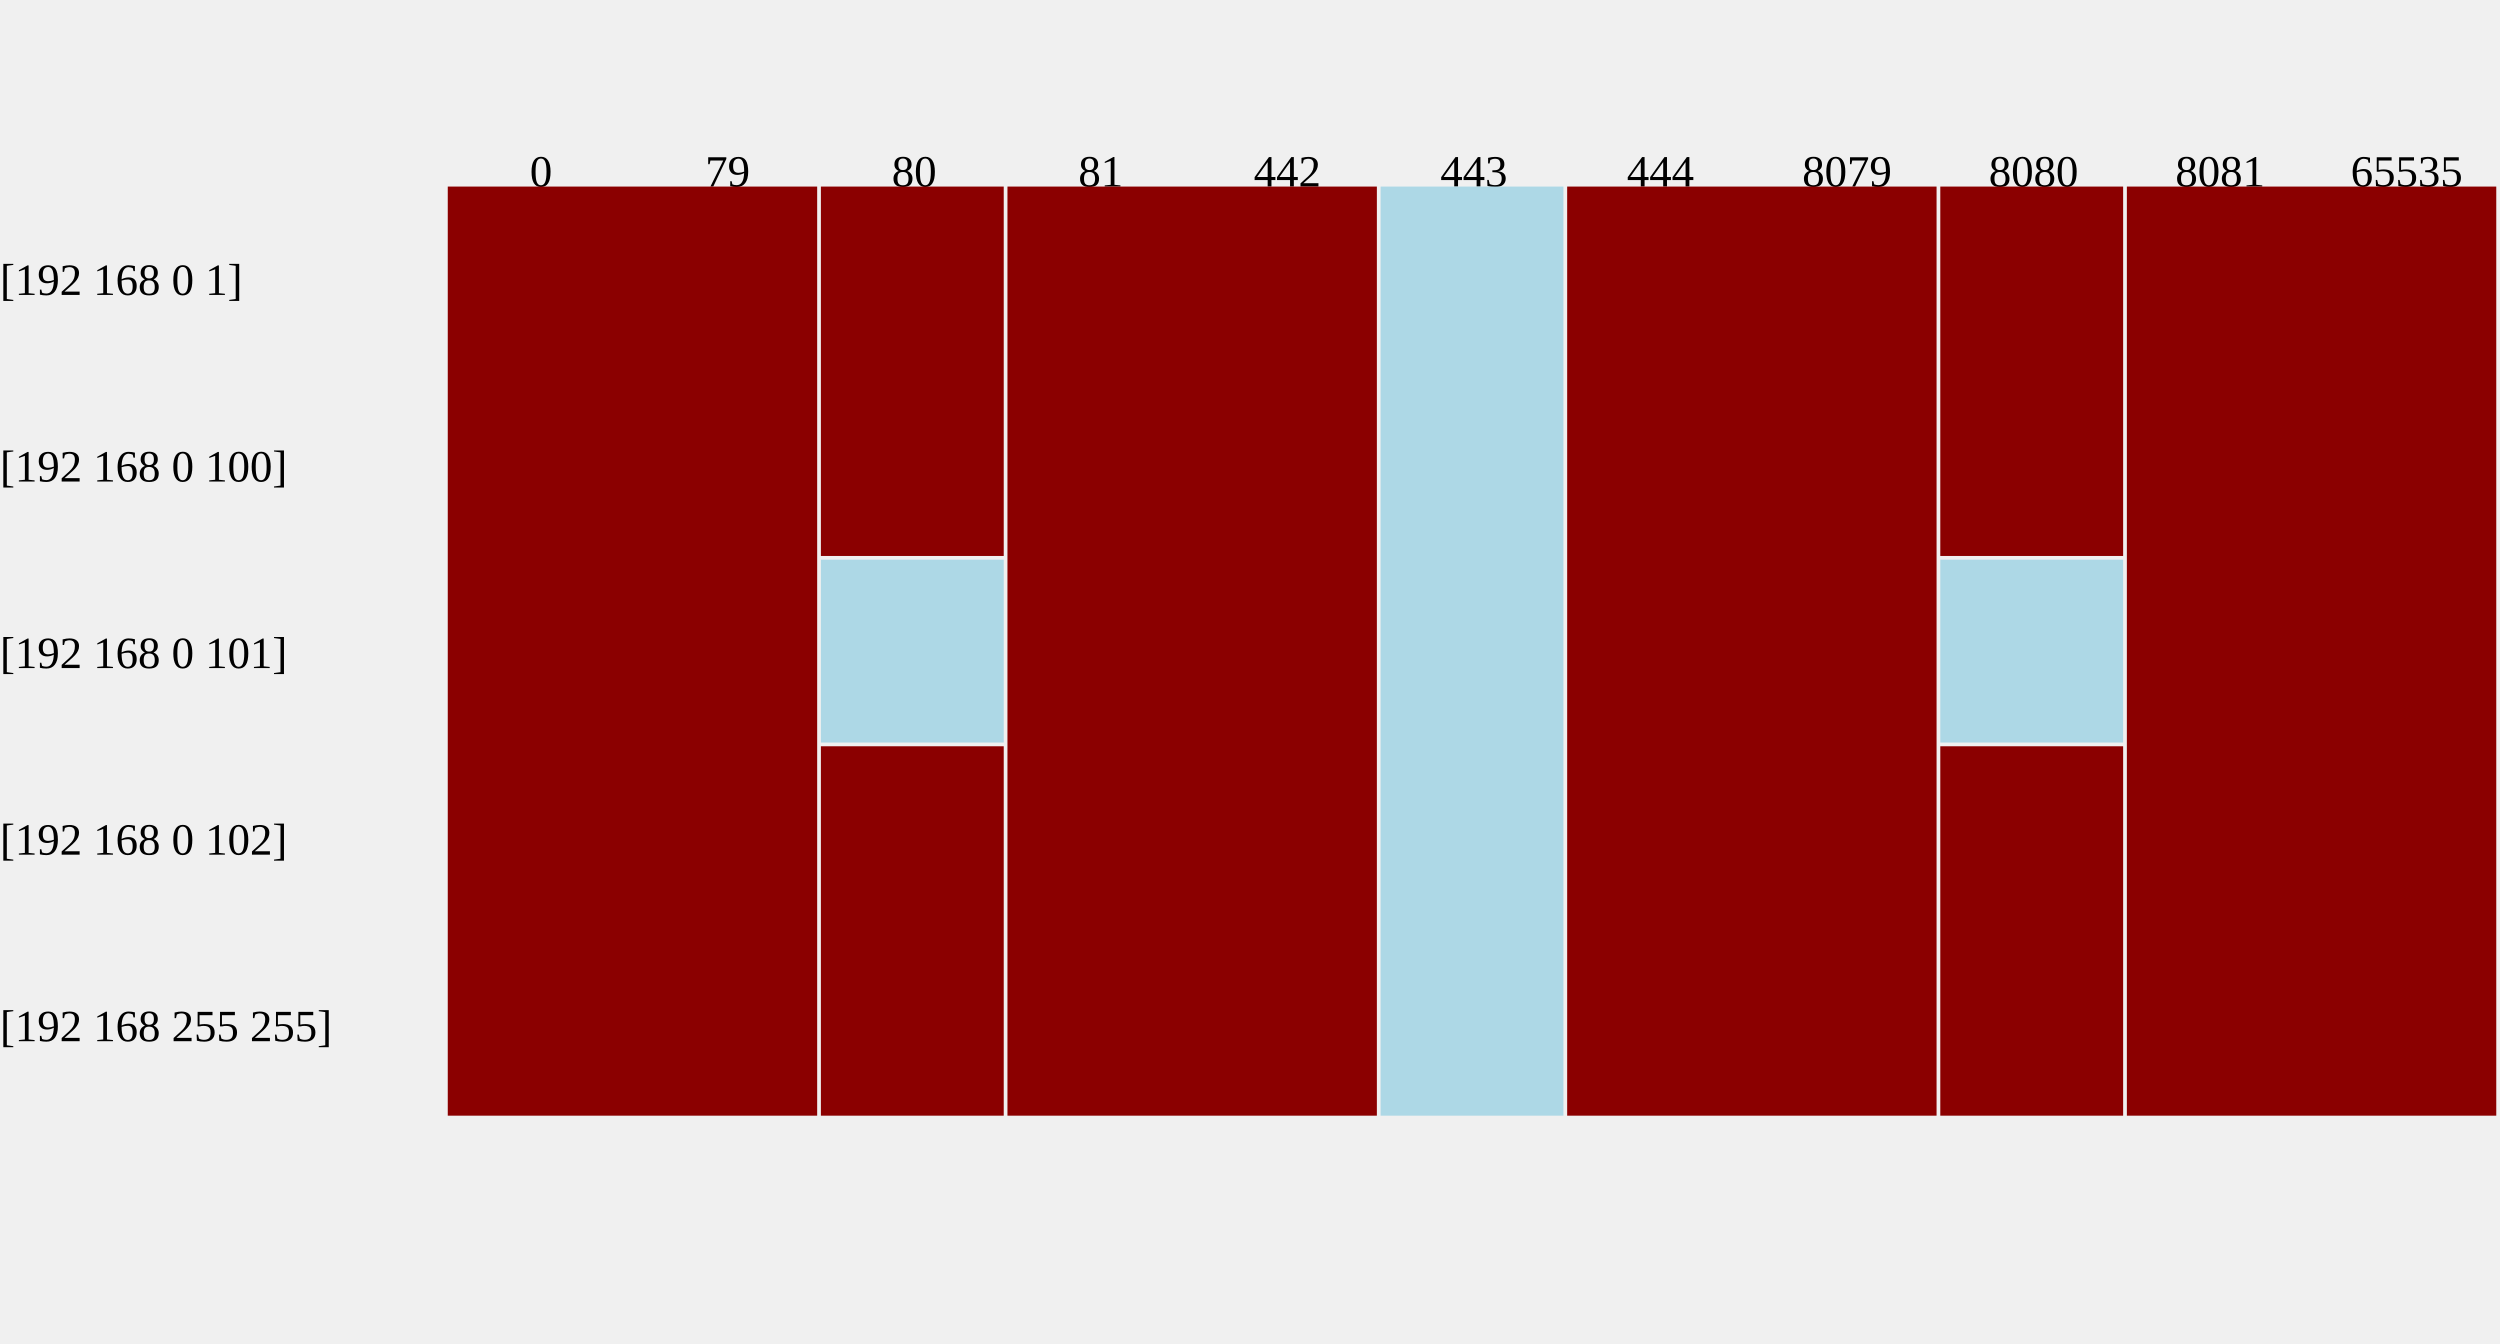
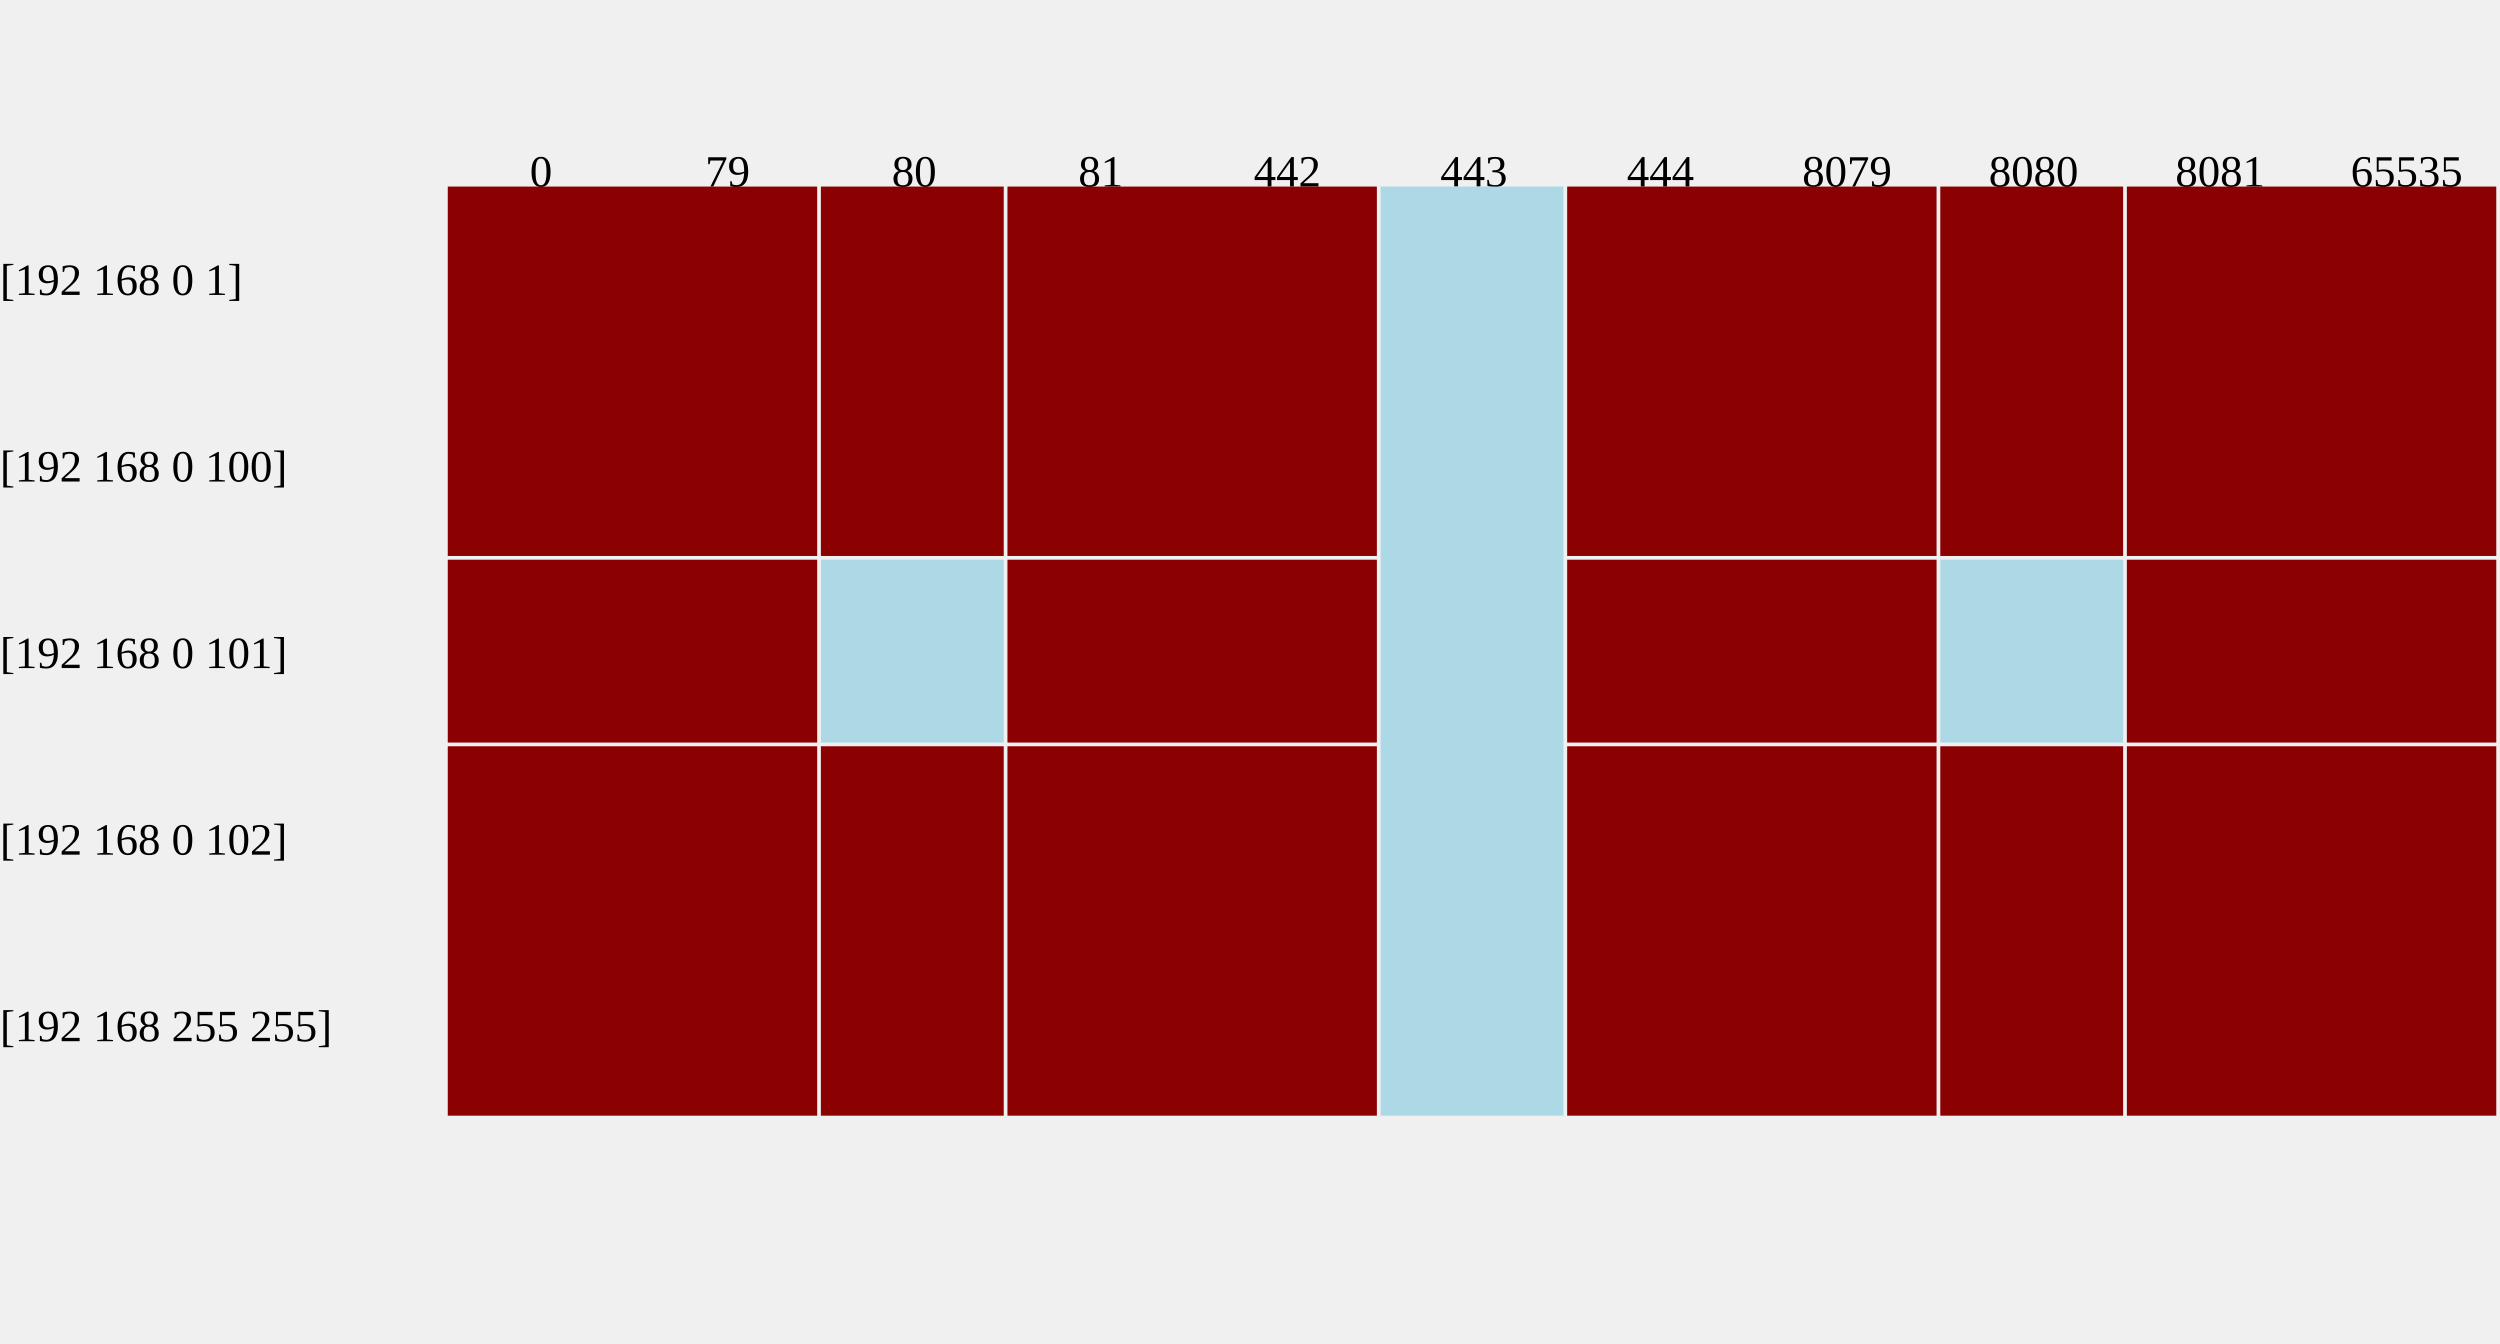
<svg xmlns="http://www.w3.org/2000/svg" width="670" height="360">
  <style type="text/css">

rect.allow{fill:lightblue}
rect.block{fill:darkred}
rect.allow.onmouse{fill:lightcyan}
rect.block.onmouse{fill:red}
rect:hover{stroke:green}
@media (prefers-color-scheme: dark) {
    :root {
        background-color: black;
        fill: white;
    }
}


</style>
  <text x="0" y="75" style="font-size:12px; dominant-baseline:central">[192 168 0 1]</text>
  <text x="0" y="125" style="font-size:12px; dominant-baseline:central">[192 168 0 100]</text>
  <text x="0" y="175" style="font-size:12px; dominant-baseline:central">[192 168 0 101]</text>
  <text x="0" y="225" style="font-size:12px; dominant-baseline:central">[192 168 0 102]</text>
  <text x="0" y="275" style="font-size:12px; dominant-baseline:central">[192 168 255 255]</text>
  <text x="145" y="50" style="font-size:12px; text-anchor:middle">0</text>
  <text x="195" y="50" style="font-size:12px; text-anchor:middle">79</text>
  <text x="245" y="50" style="font-size:12px; text-anchor:middle">80</text>
  <text x="295" y="50" style="font-size:12px; text-anchor:middle">81</text>
  <text x="345" y="50" style="font-size:12px; text-anchor:middle">442</text>
  <text x="395" y="50" style="font-size:12px; text-anchor:middle">443</text>
  <text x="445" y="50" style="font-size:12px; text-anchor:middle">444</text>
  <text x="495" y="50" style="font-size:12px; text-anchor:middle">8079</text>
  <text x="545" y="50" style="font-size:12px; text-anchor:middle">8080</text>
  <text x="595" y="50" style="font-size:12px; text-anchor:middle">8081</text>
  <text x="645" y="50" style="font-size:12px; text-anchor:middle">65535</text>
  <text x="120" y="312" style="font-size:12px" class="wfw-name" />
  <text x="120" y="324" style="font-size:12px" class="wfw-desc" />
  <text x="120" y="336" style="font-size:12px" class="wfw-allow" />
  <text x="120" y="348" style="font-size:12px" class="wfw-ip" />
  <text x="120" y="360" style="font-size:12px" class="wfw-port" />
  <g transform="translate(120,50)">
-     <rect x="400" y="150" width="49" height="99" class="rule-3 block " wfw-name="deny TCP from 192.168.(Except: IP of allow HTTP from .0.101)" wfw-desc="3rd priority" wfw-allow="block" wfw-ip="192.168.0.1-192.168.0.100,192.168.0.102-192.168.255.255" wfw-port="80,8080" />
-     <rect x="400" y="0" width="49" height="99" class="rule-3 block " wfw-name="deny TCP from 192.168.(Except: IP of allow HTTP from .0.101)" wfw-desc="3rd priority" wfw-allow="block" wfw-ip="192.168.0.1-192.168.0.100,192.168.0.102-192.168.255.255" wfw-port="80,8080" />
-     <rect x="100" y="150" width="49" height="99" class="rule-3 block " wfw-name="deny TCP from 192.168.(Except: IP of allow HTTP from .0.101)" wfw-desc="3rd priority" wfw-allow="block" wfw-ip="192.168.0.1-192.168.0.100,192.168.0.102-192.168.255.255" wfw-port="80,8080" />
-     <rect x="100" y="0" width="49" height="99" class="rule-3 block " wfw-name="deny TCP from 192.168.(Except: IP of allow HTTP from .0.101)" wfw-desc="3rd priority" wfw-allow="block" wfw-ip="192.168.0.1-192.168.0.100,192.168.0.102-192.168.255.255" wfw-port="80,8080" />
-     <rect x="450" y="0" width="99" height="249" class="rule-2 block " wfw-name="deny TCP from 192.168.(Except: Port of allow HTTP from .0.101)" wfw-desc="3rd priority" wfw-allow="block" wfw-ip="192.168.0.1-192.168.255.255" wfw-port="0-79,81-442,444-8079,8081-65535" />
-     <rect x="300" y="0" width="99" height="249" class="rule-2 block " wfw-name="deny TCP from 192.168.(Except: Port of allow HTTP from .0.101)" wfw-desc="3rd priority" wfw-allow="block" wfw-ip="192.168.0.1-192.168.255.255" wfw-port="0-79,81-442,444-8079,8081-65535" />
-     <rect x="150" y="0" width="99" height="249" class="rule-2 block " wfw-name="deny TCP from 192.168.(Except: Port of allow HTTP from .0.101)" wfw-desc="3rd priority" wfw-allow="block" wfw-ip="192.168.0.1-192.168.255.255" wfw-port="0-79,81-442,444-8079,8081-65535" />
-     <rect x="0" y="0" width="99" height="249" class="rule-2 block " wfw-name="deny TCP from 192.168.(Except: Port of allow HTTP from .0.101)" wfw-desc="3rd priority" wfw-allow="block" wfw-ip="192.168.0.1-192.168.255.255" wfw-port="0-79,81-442,444-8079,8081-65535" />
+     <rect x="400" y="150" width="49" height="99" class="rule-3 block " wfw-name="deny TCP from 192.168.(Except: Port of allow HTTP from .0.101)" wfw-desc="3rd priority" wfw-allow="block" wfw-ip="192.168.0.1-192.168.0.100,192.168.0.102-192.168.255.255" wfw-port="80,8080" />
+     <rect x="400" y="0" width="49" height="99" class="rule-3 block " wfw-name="deny TCP from 192.168.(Except: Port of allow HTTP from .0.101)" wfw-desc="3rd priority" wfw-allow="block" wfw-ip="192.168.0.1-192.168.0.100,192.168.0.102-192.168.255.255" wfw-port="80,8080" />
+     <rect x="100" y="150" width="49" height="99" class="rule-3 block " wfw-name="deny TCP from 192.168.(Except: Port of allow HTTP from .0.101)" wfw-desc="3rd priority" wfw-allow="block" wfw-ip="192.168.0.1-192.168.0.100,192.168.0.102-192.168.255.255" wfw-port="80,8080" />
+     <rect x="100" y="0" width="49" height="99" class="rule-3 block " wfw-name="deny TCP from 192.168.(Except: Port of allow HTTP from .0.101)" wfw-desc="3rd priority" wfw-allow="block" wfw-ip="192.168.0.1-192.168.0.100,192.168.0.102-192.168.255.255" wfw-port="80,8080" />
+     <rect x="450" y="150" width="99" height="99" class="rule-2 block " wfw-name="deny TCP from 192.168.(Except: Port of allow HTTP from .0.101)" wfw-desc="3rd priority" wfw-allow="block" wfw-ip="192.168.0.1-192.168.0.100,192.168.0.101,192.168.0.102-192.168.255.255" wfw-port="0-79,81-442,444-8079,8081-65535" />
+     <rect x="450" y="100" width="99" height="49" class="rule-2 block " wfw-name="deny TCP from 192.168.(Except: Port of allow HTTP from .0.101)" wfw-desc="3rd priority" wfw-allow="block" wfw-ip="192.168.0.1-192.168.0.100,192.168.0.101,192.168.0.102-192.168.255.255" wfw-port="0-79,81-442,444-8079,8081-65535" />
+     <rect x="450" y="0" width="99" height="99" class="rule-2 block " wfw-name="deny TCP from 192.168.(Except: Port of allow HTTP from .0.101)" wfw-desc="3rd priority" wfw-allow="block" wfw-ip="192.168.0.1-192.168.0.100,192.168.0.101,192.168.0.102-192.168.255.255" wfw-port="0-79,81-442,444-8079,8081-65535" />
+     <rect x="300" y="150" width="99" height="99" class="rule-2 block " wfw-name="deny TCP from 192.168.(Except: Port of allow HTTP from .0.101)" wfw-desc="3rd priority" wfw-allow="block" wfw-ip="192.168.0.1-192.168.0.100,192.168.0.101,192.168.0.102-192.168.255.255" wfw-port="0-79,81-442,444-8079,8081-65535" />
+     <rect x="300" y="100" width="99" height="49" class="rule-2 block " wfw-name="deny TCP from 192.168.(Except: Port of allow HTTP from .0.101)" wfw-desc="3rd priority" wfw-allow="block" wfw-ip="192.168.0.1-192.168.0.100,192.168.0.101,192.168.0.102-192.168.255.255" wfw-port="0-79,81-442,444-8079,8081-65535" />
+     <rect x="300" y="0" width="99" height="99" class="rule-2 block " wfw-name="deny TCP from 192.168.(Except: Port of allow HTTP from .0.101)" wfw-desc="3rd priority" wfw-allow="block" wfw-ip="192.168.0.1-192.168.0.100,192.168.0.101,192.168.0.102-192.168.255.255" wfw-port="0-79,81-442,444-8079,8081-65535" />
+     <rect x="150" y="150" width="99" height="99" class="rule-2 block " wfw-name="deny TCP from 192.168.(Except: Port of allow HTTP from .0.101)" wfw-desc="3rd priority" wfw-allow="block" wfw-ip="192.168.0.1-192.168.0.100,192.168.0.101,192.168.0.102-192.168.255.255" wfw-port="0-79,81-442,444-8079,8081-65535" />
+     <rect x="150" y="100" width="99" height="49" class="rule-2 block " wfw-name="deny TCP from 192.168.(Except: Port of allow HTTP from .0.101)" wfw-desc="3rd priority" wfw-allow="block" wfw-ip="192.168.0.1-192.168.0.100,192.168.0.101,192.168.0.102-192.168.255.255" wfw-port="0-79,81-442,444-8079,8081-65535" />
+     <rect x="150" y="0" width="99" height="99" class="rule-2 block " wfw-name="deny TCP from 192.168.(Except: Port of allow HTTP from .0.101)" wfw-desc="3rd priority" wfw-allow="block" wfw-ip="192.168.0.1-192.168.0.100,192.168.0.101,192.168.0.102-192.168.255.255" wfw-port="0-79,81-442,444-8079,8081-65535" />
+     <rect x="0" y="150" width="99" height="99" class="rule-2 block " wfw-name="deny TCP from 192.168.(Except: Port of allow HTTP from .0.101)" wfw-desc="3rd priority" wfw-allow="block" wfw-ip="192.168.0.1-192.168.0.100,192.168.0.101,192.168.0.102-192.168.255.255" wfw-port="0-79,81-442,444-8079,8081-65535" />
+     <rect x="0" y="100" width="99" height="49" class="rule-2 block " wfw-name="deny TCP from 192.168.(Except: Port of allow HTTP from .0.101)" wfw-desc="3rd priority" wfw-allow="block" wfw-ip="192.168.0.1-192.168.0.100,192.168.0.101,192.168.0.102-192.168.255.255" wfw-port="0-79,81-442,444-8079,8081-65535" />
+     <rect x="0" y="0" width="99" height="99" class="rule-2 block " wfw-name="deny TCP from 192.168.(Except: Port of allow HTTP from .0.101)" wfw-desc="3rd priority" wfw-allow="block" wfw-ip="192.168.0.1-192.168.0.100,192.168.0.101,192.168.0.102-192.168.255.255" wfw-port="0-79,81-442,444-8079,8081-65535" />
    <rect x="400" y="100" width="49" height="49" class="rule-1 allow " wfw-name="allow HTTP from .0.101" wfw-desc="2nd priority" wfw-allow="allow" wfw-ip="192.168.0.101" wfw-port="80,8080" />
    <rect x="100" y="100" width="49" height="49" class="rule-1 allow " wfw-name="allow HTTP from .0.101" wfw-desc="2nd priority" wfw-allow="allow" wfw-ip="192.168.0.101" wfw-port="80,8080" />
    <rect x="250" y="0" width="49" height="249" class="rule-0 allow " wfw-name="allow HTTPS" wfw-desc="1st priority" wfw-allow="allow" wfw-ip="192.168.0.1-192.168.255.255" wfw-port="443" />
  </g>
</svg>
